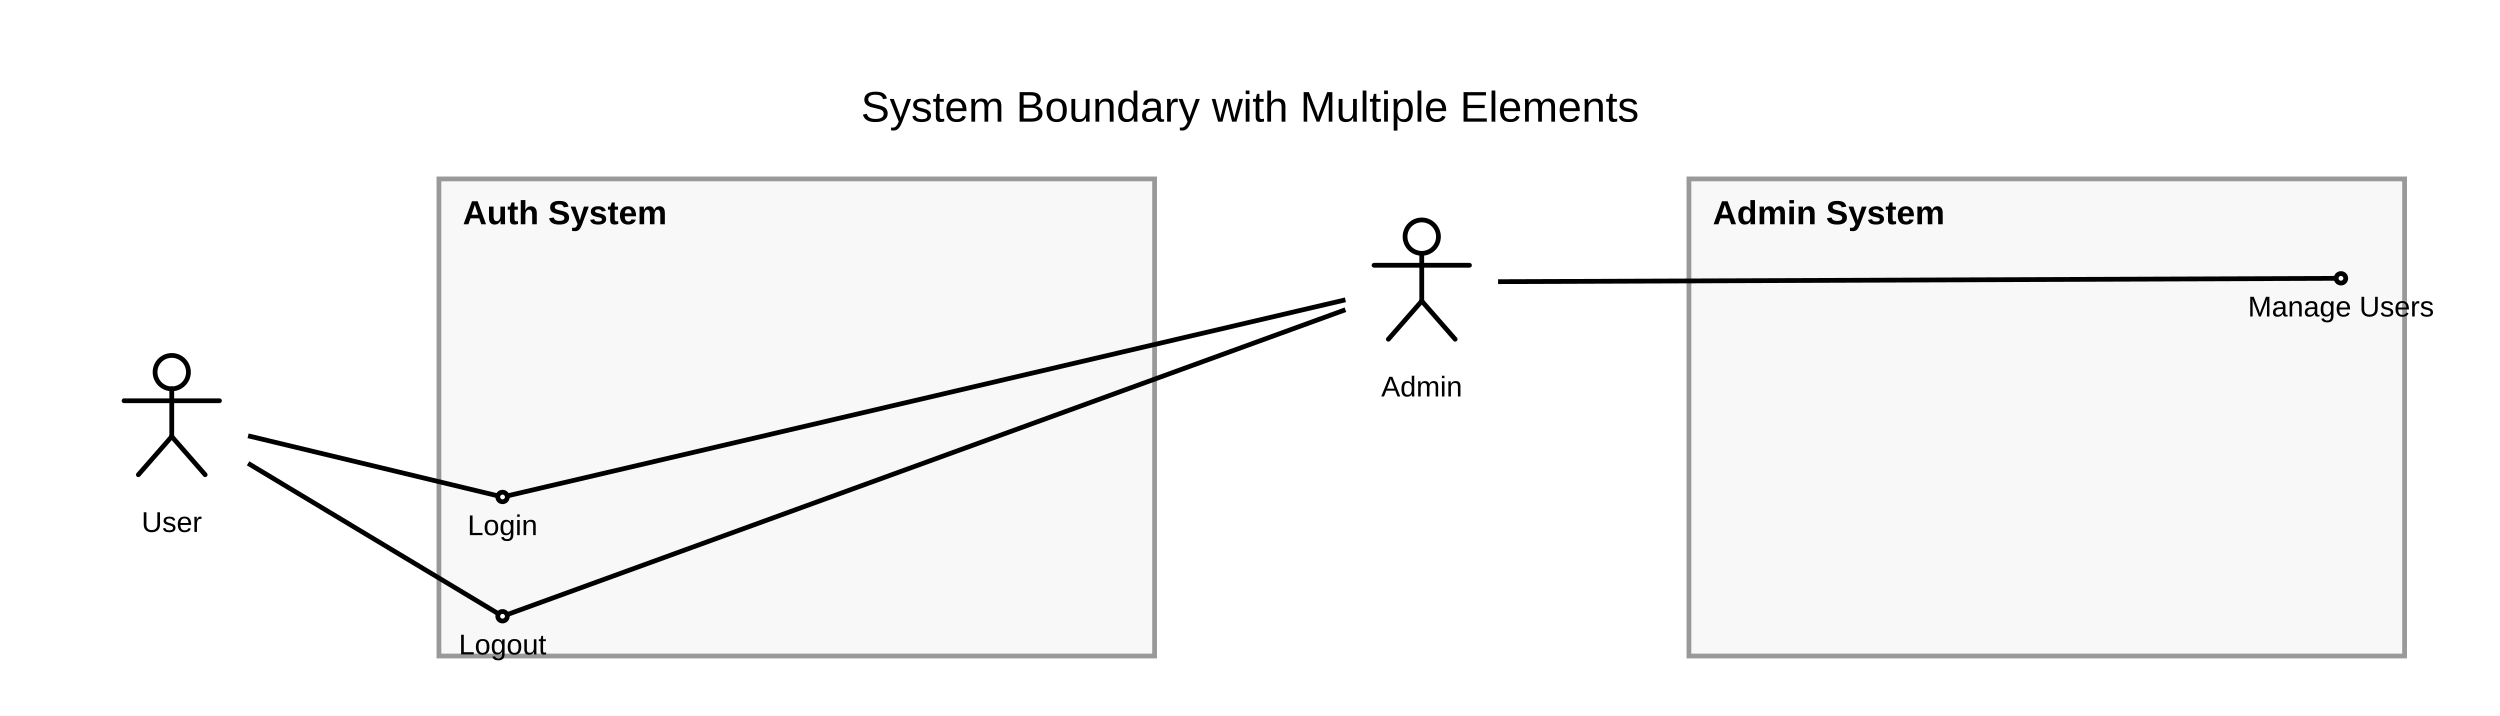
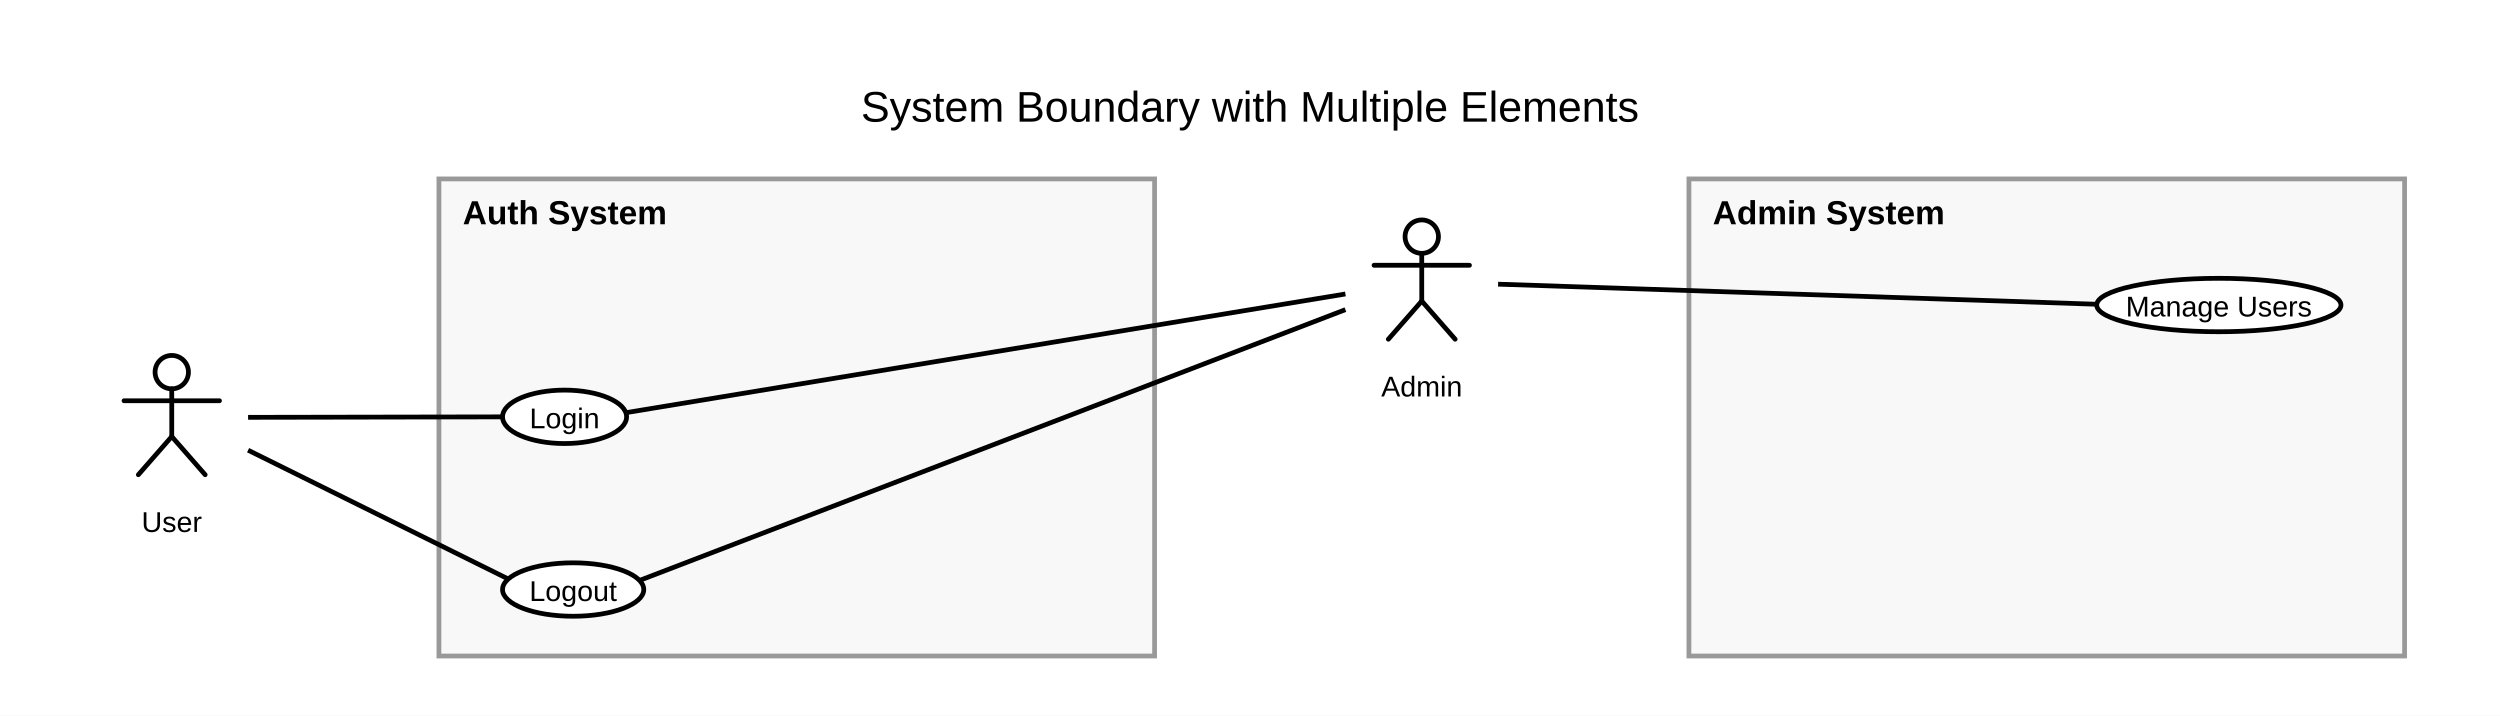
<svg xmlns="http://www.w3.org/2000/svg" width="1048" height="300" viewBox="0 0 1048 300">
  <rect width="100%" height="100%" fill="white" />
  <defs>
    <symbol id="uml-actor" viewBox="0 0 64 64">
      <g fill="none" stroke="#000" stroke-width="2" stroke-linecap="round" stroke-linejoin="round">
        <circle cx="32" cy="13" r="7" />
        <line x1="32" y1="20" x2="32" y2="40" />
        <line x1="12" y1="25" x2="52" y2="25" />
        <line x1="32" y1="40" x2="18" y2="56" />
        <line x1="32" y1="40" x2="46" y2="56" />
      </g>
    </symbol>
  </defs>
  <g id="uml:systemBoundary/6">
    <rect x="184" y="75" width="300" height="200" fill="#f8f8f8" stroke="#999" stroke-width="2" />
    <text x="194" y="94" font-size="14" font-family="Arial" font-weight="bold" fill="black">
          Auth System
        </text>
  </g>
  <g id="uml:systemBoundary/7">
    <rect x="708" y="75" width="300" height="200" fill="#f8f8f8" stroke="#999" stroke-width="2" />
    <text x="718" y="94" font-size="14" font-family="Arial" font-weight="bold" fill="black">
          Admin System
        </text>
  </g>
  <g id="__builtin__:diagram/0">
    <text x="524" y="51" text-anchor="middle" font-size="18" font-family="Arial" fill="black">
      <tspan x="524" dy="0">System Boundary with Multiple Elements</tspan>
    </text>
  </g>
  <g id="uml:actor/1">
    <svg x="40" y="143" width="64" height="64" viewBox="0 0 64 64" fill="black">
      <use href="#uml-actor" />
    </svg>
    <text x="72" y="223" text-anchor="middle" font-size="12" font-family="Arial" fill="black">
      <tspan x="72" dy="0">User</tspan>
    </text>
  </g>
  <g id="uml:actor/2">
    <svg x="564" y="86.2" width="64" height="64" viewBox="0 0 64 64" fill="black">
      <use href="#uml-actor" />
    </svg>
    <text x="596" y="166.2" text-anchor="middle" font-size="12" font-family="Arial" fill="black">
      <tspan x="596" dy="0">Admin</tspan>
    </text>
  </g>
-   <line x1="104" y1="182.692" x2="210.667" y2="208.333" stroke="black" stroke-width="2" />
-   <line x1="104" y1="194.231" x2="210.667" y2="258.333" stroke="black" stroke-width="2" />
-   <line x1="564" y1="125.685" x2="210.667" y2="208.333" stroke="black" stroke-width="2" />
-   <line x1="564" y1="129.837" x2="210.667" y2="258.333" stroke="black" stroke-width="2" />
-   <line x1="628" y1="118.073" x2="981.333" y2="116.667" stroke="black" stroke-width="2" />
+   <line x1="104" y1="174.948" x2="210.667" y2="174.751" stroke="black" stroke-width="2" />
+   <line x1="104" y1="188.718" x2="213.061" y2="242.72" stroke="black" stroke-width="2" />
+   <line x1="564" y1="123.235" x2="262.351" y2="172.993" stroke="black" stroke-width="2" />
+   <line x1="564" y1="129.798" x2="268.095" y2="243.317" stroke="black" stroke-width="2" />
+   <line x1="628" y1="119.126" x2="878.955" y2="127.543" stroke="black" stroke-width="2" />
  <g id="uml:usecase/3">
-     <ellipse cx="210.667" cy="208.333" rx="2" ry="2" fill="white" stroke="black" stroke-width="2" />
-     <text x="210.667" y="224.333" text-anchor="middle" font-size="12" font-family="Arial" fill="black">
-       <tspan x="210.667" dy="0">Login</tspan>
+     <ellipse cx="236.667" cy="174.733" rx="26" ry="11.2" fill="white" stroke="black" stroke-width="2" />
+     <text x="236.667" y="179.533" text-anchor="middle" font-size="12" font-family="Arial" fill="black">
+       <tspan x="236.667" dy="0">Login</tspan>
    </text>
  </g>
  <g id="uml:usecase/4">
-     <ellipse cx="210.667" cy="258.333" rx="2" ry="2" fill="white" stroke="black" stroke-width="2" />
-     <text x="210.667" y="274.333" text-anchor="middle" font-size="12" font-family="Arial" fill="black">
-       <tspan x="210.667" dy="0">Logout</tspan>
+     <ellipse cx="240.267" cy="247.133" rx="29.6" ry="11.2" fill="white" stroke="black" stroke-width="2" />
+     <text x="240.267" y="251.933" text-anchor="middle" font-size="12" font-family="Arial" fill="black">
+       <tspan x="240.267" dy="0">Logout</tspan>
    </text>
  </g>
  <g id="uml:usecase/5">
-     <ellipse cx="981.333" cy="116.667" rx="2" ry="2" fill="white" stroke="black" stroke-width="2" />
-     <text x="981.333" y="132.667" text-anchor="middle" font-size="12" font-family="Arial" fill="black">
-       <tspan x="981.333" dy="0">Manage Users</tspan>
+     <ellipse cx="930.133" cy="127.867" rx="51.2" ry="11.2" fill="white" stroke="black" stroke-width="2" />
+     <text x="930.133" y="132.667" text-anchor="middle" font-size="12" font-family="Arial" fill="black">
+       <tspan x="930.133" dy="0">Manage Users</tspan>
    </text>
  </g>
</svg>
